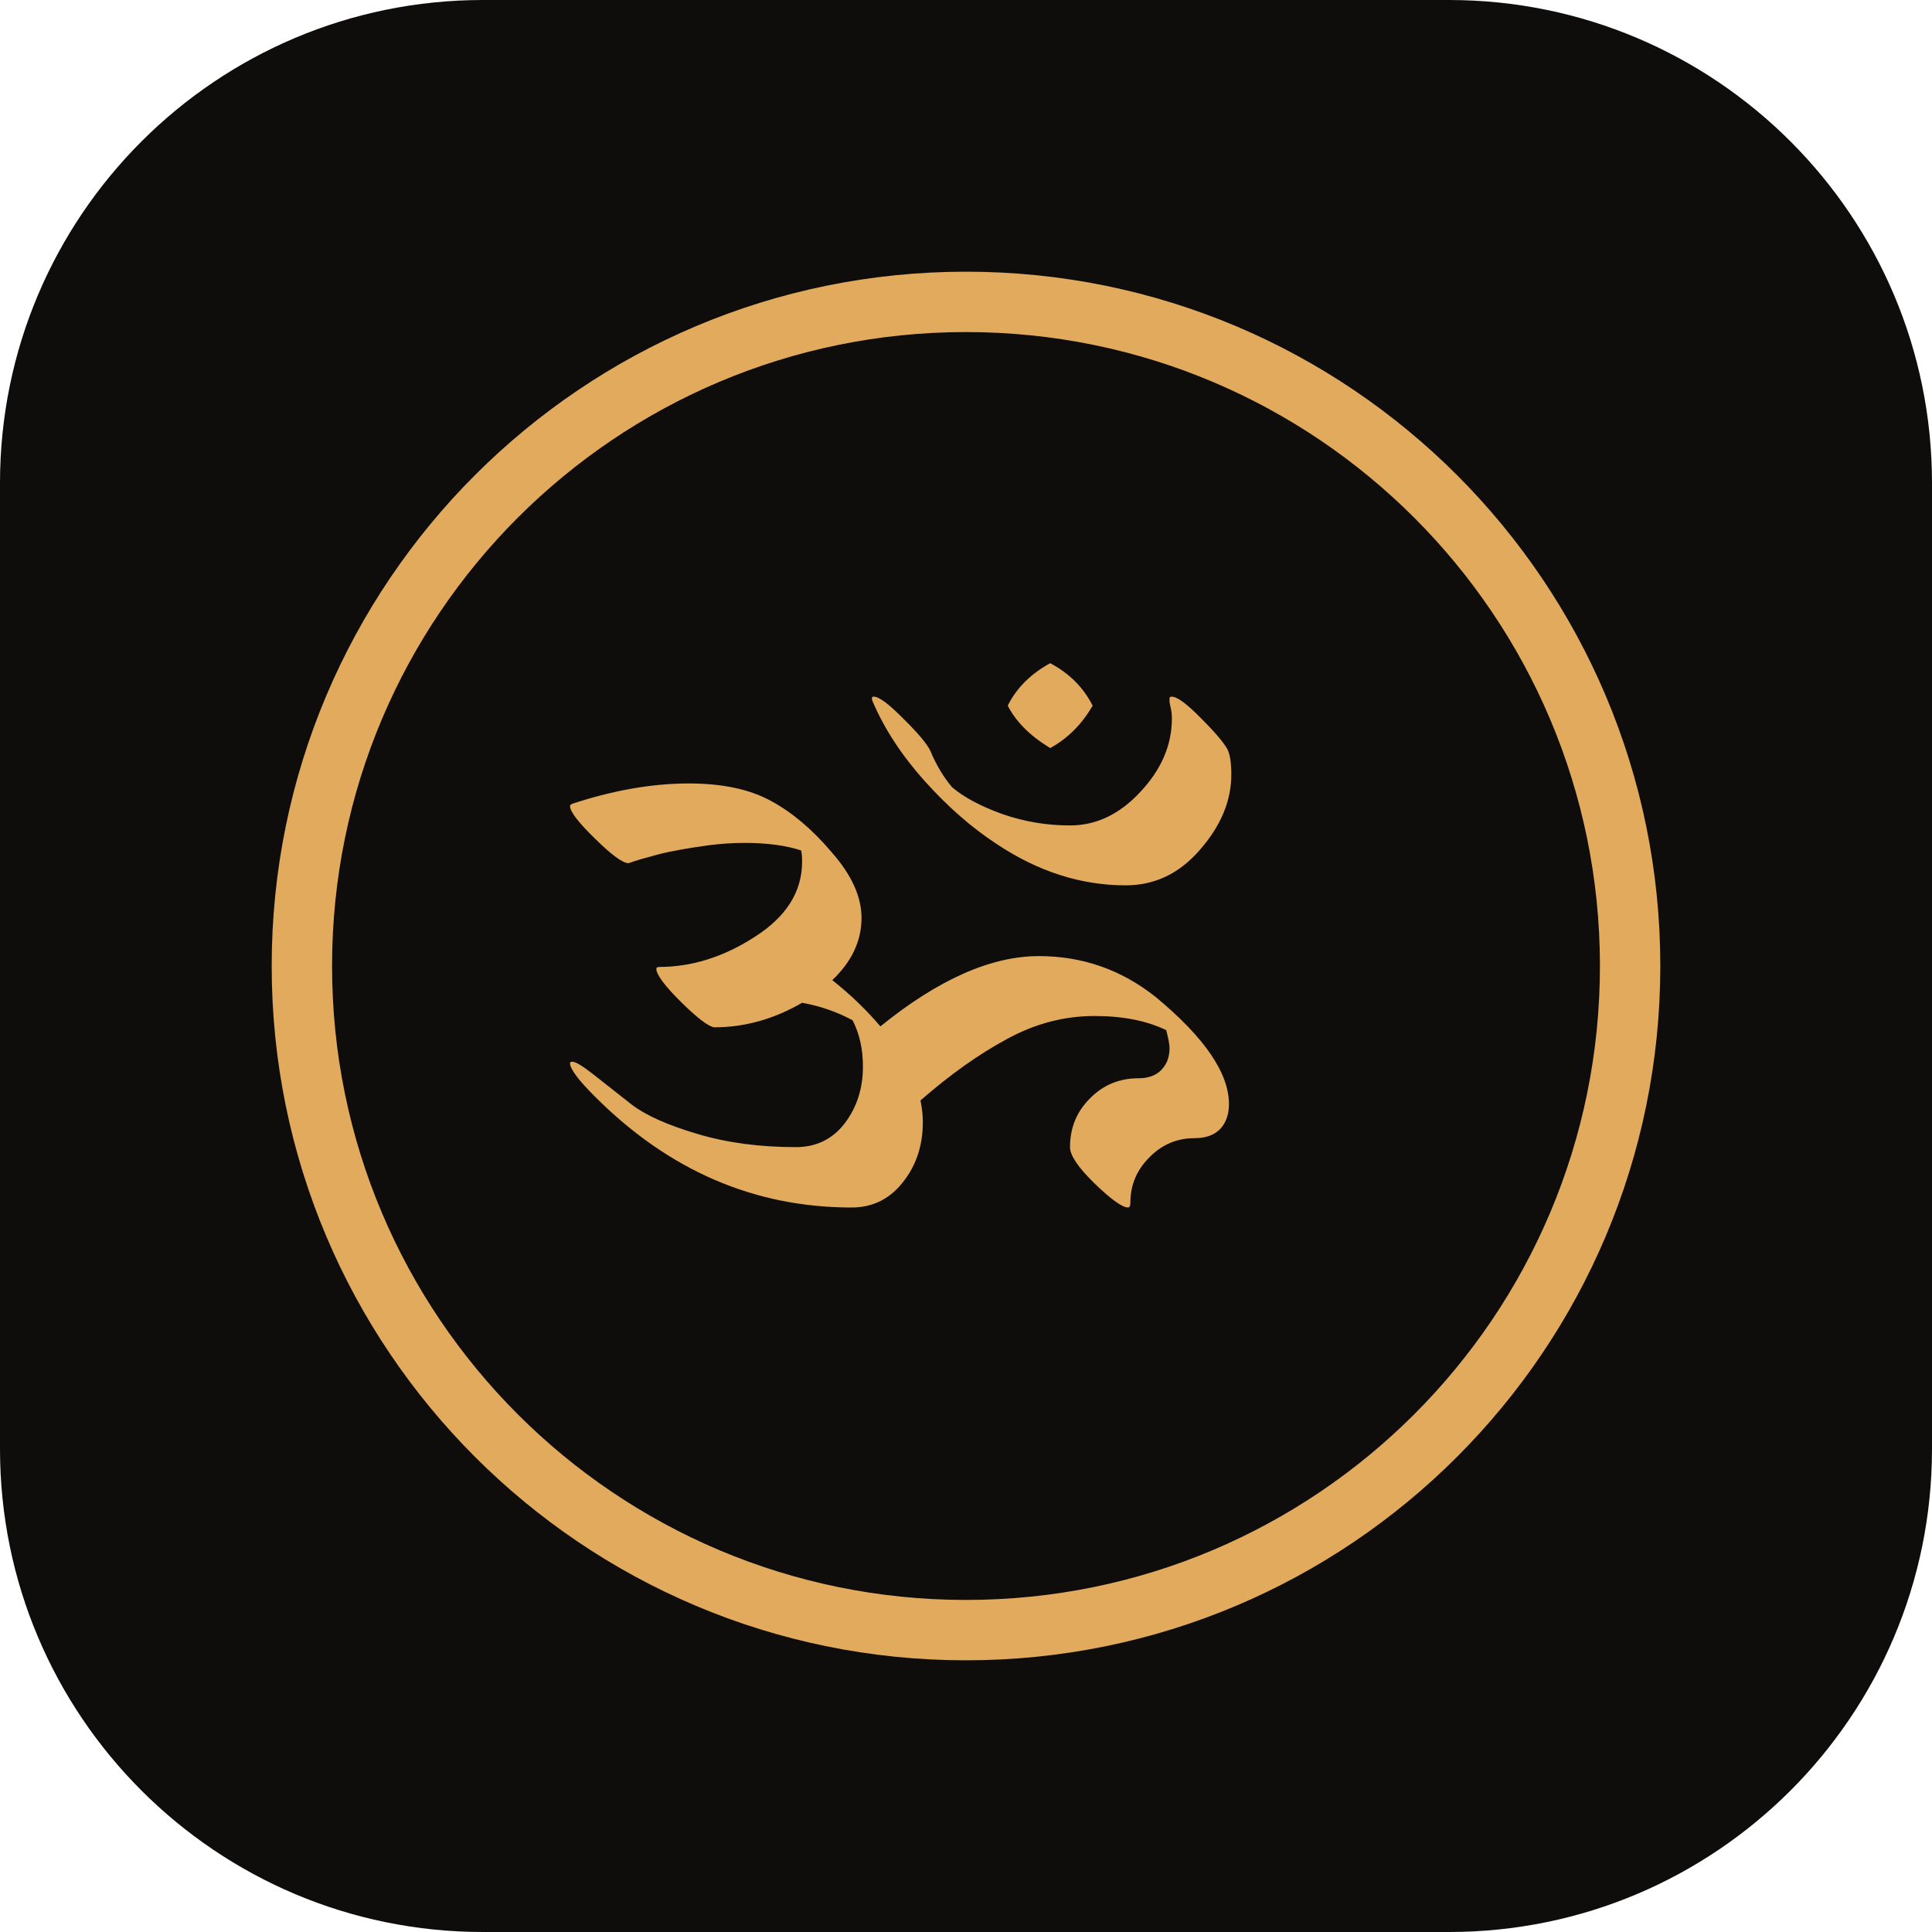
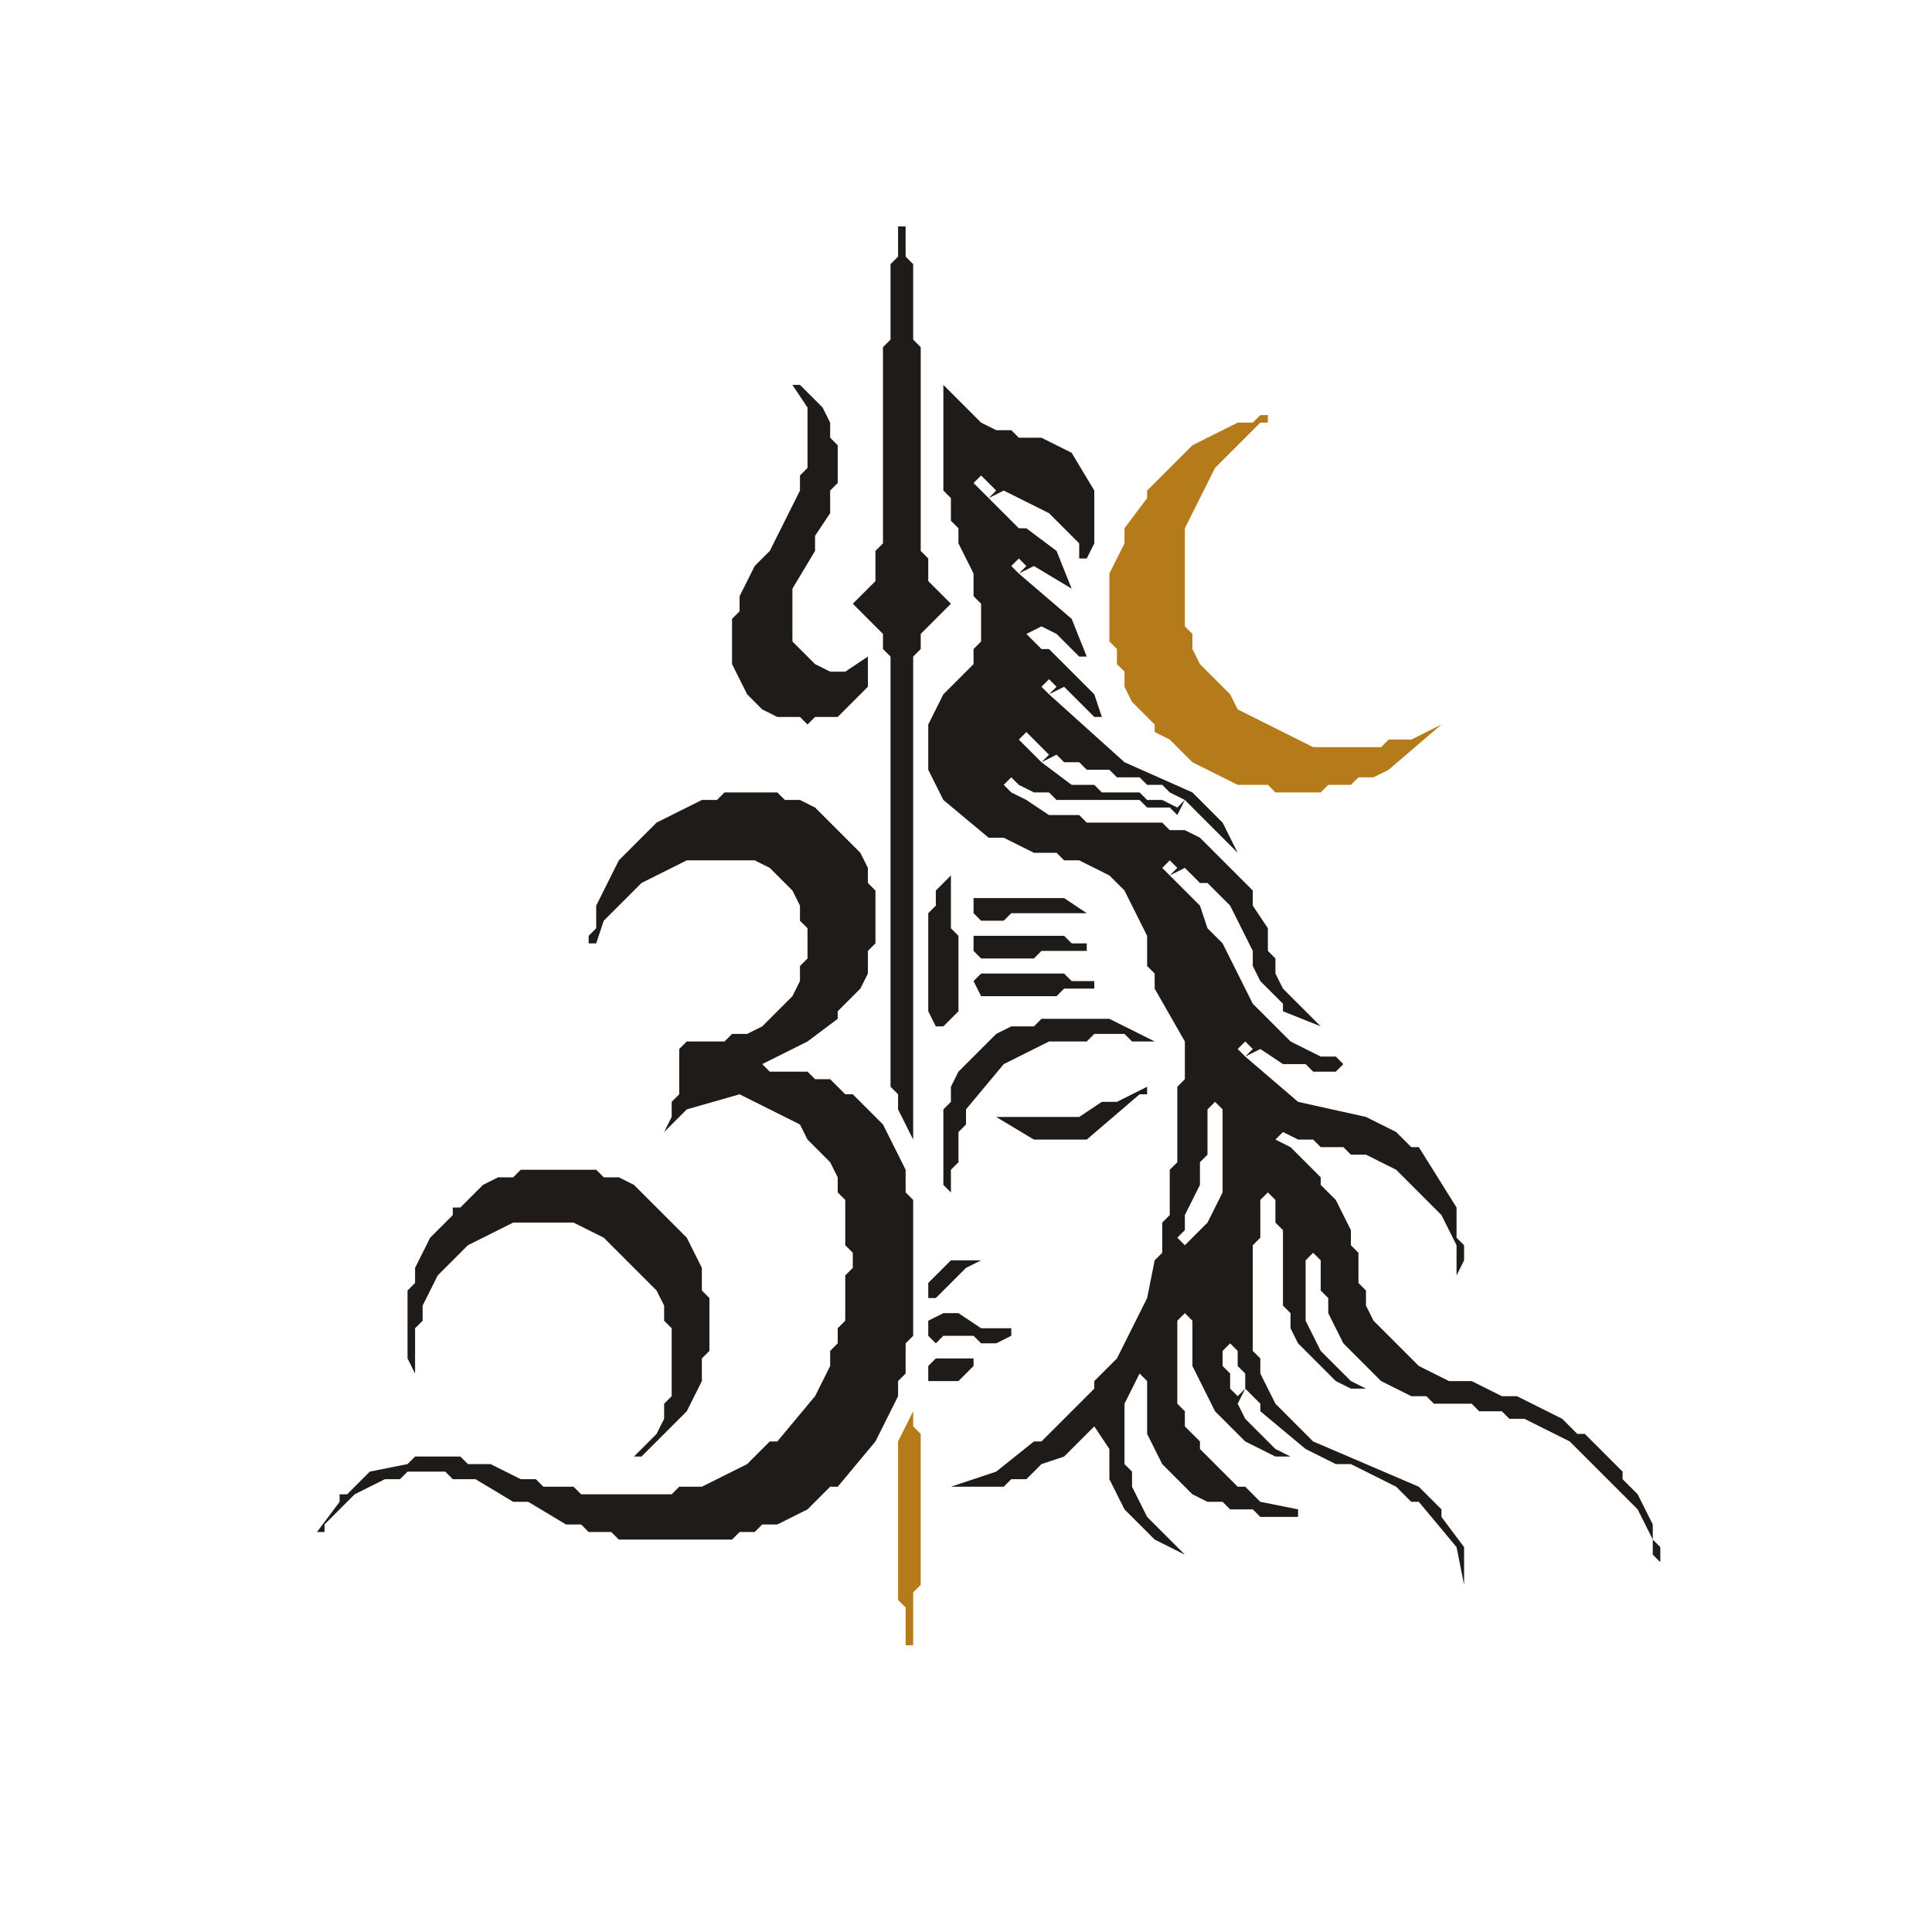
- <svg xmlns="http://www.w3.org/2000/svg" viewBox="0 0 64 64">
-   <rect width="64" height="64" rx="16" fill="#0e0d0c" />
-   <circle cx="32" cy="32" r="22" fill="none" stroke="#e1aa5d" stroke-width="2" />
-   <text x="32" y="39" text-anchor="middle" font-size="25" fill="#e1aa5d" font-family="serif">ॐ</text>
+ <svg xmlns="http://www.w3.org/2000/svg" viewBox="0 0 256 256" role="img" aria-label="RudraNāda">
+   <path fill="#1e1b18" fill-rule="evenodd" d="M123,183 L127,183 L129,181 L129,180 L124,180 L123,181ZM123,175 L123,177 L124,178 L125,177 L129,177 L130,178 L132,178 L134,177 L134,176 L130,176 L127,174 L125,174ZM130,167 L126,167 L123,170 L123,172 L124,172 L128,168ZM64,157 L61,160 L60,160 L60,161 L57,164 L55,168 L55,170 L54,171 L54,180 L55,182 L55,176 L56,175 L56,173 L58,169 L62,165 L68,162 L76,162 L80,164 L87,171 L88,173 L88,175 L89,176 L89,185 L88,186 L88,188 L87,190 L84,193 L85,193 L91,187 L93,183 L93,180 L94,179 L94,172 L93,171 L93,168 L91,164 L84,157 L82,156 L80,156 L79,155 L69,155 L68,156 L66,156ZM152,144 L148,146 L146,146 L143,148 L132,148 L137,151 L144,151 L151,145 L152,145ZM153,138 L147,135 L138,135 L137,136 L134,136 L132,137 L127,142 L126,144 L126,146 L125,147 L125,157 L126,158 L126,160 L126,155 L127,154 L127,150 L128,149 L128,147 L133,141 L139,138 L144,138 L145,137 L149,137 L150,138ZM129,130 L130,132 L140,132 L141,131 L145,131 L145,130 L142,130 L141,129 L130,129ZM129,124 L129,126 L130,127 L137,127 L138,126 L144,126 L144,125 L142,125 L141,124ZM129,119 L129,121 L130,122 L133,122 L134,121 L144,121 L141,119ZM126,116 L124,118 L124,120 L123,121 L123,134 L124,136 L125,136 L127,134 L127,124 L126,123ZM108,107 L106,106 L104,106 L103,105 L96,105 L95,106 L93,106 L87,109 L82,114 L79,120 L79,123 L78,124 L78,125 L79,125 L80,122 L85,117 L91,114 L100,114 L102,115 L105,118 L106,120 L106,122 L107,123 L107,127 L106,128 L106,130 L105,132 L101,136 L99,137 L97,137 L96,138 L91,138 L90,139 L90,145 L89,146 L89,148 L88,150 L91,147 L98,145 L106,149 L107,151 L110,154 L111,156 L111,158 L112,159 L112,165 L113,166 L113,168 L112,169 L112,175 L111,176 L111,178 L110,179 L110,181 L108,185 L103,191 L102,191 L99,194 L93,197 L90,197 L89,198 L77,198 L76,197 L72,197 L71,196 L69,196 L65,194 L62,194 L61,193 L55,193 L54,194 L49,195 L46,198 L45,198 L45,199 L42,203 L43,203 L43,202 L47,198 L51,196 L53,196 L54,195 L59,195 L60,196 L63,196 L68,199 L70,199 L75,202 L77,202 L78,203 L81,203 L82,204 L97,204 L98,203 L100,203 L101,202 L103,202 L107,200 L110,197 L111,197 L116,191 L119,185 L119,183 L120,182 L120,178 L121,177 L121,159 L120,158 L120,155 L117,149 L113,145 L112,145 L110,143 L108,143 L107,142 L102,142 L101,141 L107,138 L111,135 L111,134 L114,131 L115,129 L115,126 L116,125 L116,118 L115,117 L115,115 L114,113ZM125,51 L125,65 L126,66 L126,69 L127,70 L127,72 L129,76 L129,79 L130,80 L130,85 L129,86 L129,88 L125,92 L123,96 L123,102 L125,106 L131,111 L133,111 L137,113 L140,113 L141,114 L143,114 L147,116 L149,118 L152,124 L152,128 L153,129 L153,131 L157,138 L157,143 L156,144 L156,154 L155,155 L155,161 L154,162 L154,166 L153,167 L152,172 L148,180 L145,183 L145,184 L138,191 L137,191 L132,195 L126,197 L133,197 L134,196 L136,196 L138,194 L141,193 L145,189 L147,192 L147,196 L149,200 L153,204 L157,206 L152,201 L150,197 L150,195 L149,194 L149,186 L151,182 L152,183 L152,190 L154,194 L158,198 L160,199 L162,199 L163,200 L166,200 L167,201 L172,201 L172,200 L167,199 L165,197 L164,197 L159,192 L159,191 L157,189 L157,187 L156,186 L156,175 L157,174 L158,175 L158,181 L161,187 L165,191 L169,193 L171,193 L169,192 L165,188 L164,186 L165,184 L167,186 L167,187 L173,192 L177,194 L179,194 L185,197 L187,199 L188,199 L193,205 L194,210 L194,205 L191,201 L191,200 L188,197 L174,191 L169,186 L167,182 L167,180 L166,179 L166,165 L167,164 L167,159 L168,158 L169,159 L169,162 L170,163 L170,173 L171,174 L171,176 L172,178 L177,183 L179,184 L181,184 L179,183 L175,179 L173,175 L173,167 L174,166 L175,167 L175,171 L176,172 L176,174 L178,178 L183,183 L187,185 L189,185 L190,186 L195,186 L196,187 L199,187 L200,188 L202,188 L208,191 L217,200 L219,204 L219,206 L220,207 L220,205 L219,204 L219,202 L217,198 L215,196 L215,195 L210,190 L209,190 L207,188 L201,185 L199,185 L195,183 L192,183 L188,181 L182,175 L181,173 L181,171 L180,170 L180,166 L179,165 L179,163 L177,159 L175,157 L175,156 L171,152 L172,151 L174,151 L175,152 L178,152 L179,153 L181,153 L185,155 L191,161 L193,165 L193,169 L194,167 L194,165 L193,164 L193,160 L188,152 L187,152 L185,150 L181,148 L172,146 L165,140 L167,139 L170,141 L173,141 L174,142 L177,142 L178,141 L180,141 L178,141 L177,140 L175,140 L171,138 L166,133 L162,125 L160,123 L159,120 L155,116 L157,115 L159,117 L160,117 L163,120 L166,126 L166,128 L167,130 L170,133 L170,134 L175,136 L170,131 L169,129 L169,127 L168,126 L168,123 L166,120 L166,118 L159,111 L157,110 L155,110 L154,109 L144,109 L143,108 L139,108 L136,106 L137,105 L139,105 L140,106 L151,106 L152,107 L155,107 L156,108 L157,106 L164,113 L162,109 L158,105 L149,101 L139,92 L141,91 L145,95 L146,95 L145,92 L139,86 L138,86 L136,84 L138,83 L140,84 L143,87 L144,87 L142,82 L135,76 L137,75 L142,78 L140,73 L136,70 L135,70 L131,66 L133,65 L139,68 L143,72 L143,74 L144,74 L145,72 L145,65 L142,60 L138,58 L135,58 L134,57 L132,57 L130,56ZM164,181 L165,182 L165,184 L164,185 L163,184 L163,182ZM163,178 L164,179 L164,181 L163,182 L162,181 L162,179ZM156,164 L157,163 L158,164 L157,165ZM169,151 L170,150 L172,151 L171,152ZM161,146 L162,147 L162,158 L160,162 L158,164 L157,163 L157,161 L159,157 L159,154 L160,153 L160,147ZM164,139 L165,138 L166,139 L165,140ZM154,115 L155,114 L156,115 L155,116ZM154,106 L155,105 L157,106 L156,107ZM151,105 L152,104 L154,104 L155,105 L154,106 L152,106ZM134,105 L135,104 L137,105 L136,106ZM133,104 L134,103 L135,104 L134,105ZM138,101 L140,100 L141,101 L143,101 L144,102 L147,102 L148,103 L151,103 L152,104 L151,105 L146,105 L145,104 L142,104ZM137,100 L138,99 L139,100 L138,101ZM136,99 L137,98 L138,99 L137,100ZM135,98 L136,97 L137,98 L136,99ZM138,91 L139,90 L140,91 L139,92ZM134,75 L135,74 L136,75 L135,76ZM130,65 L131,64 L132,65 L131,66ZM129,64 L130,63 L131,64 L130,65ZM105,51 L107,54 L107,62 L106,63 L106,65 L102,73 L100,75 L98,79 L98,81 L97,82 L97,88 L99,92 L101,94 L103,95 L106,95 L107,96 L108,95 L111,95 L115,91 L115,87 L112,89 L110,89 L108,88 L105,85 L105,78 L108,73 L108,71 L110,68 L110,65 L111,64 L111,59 L110,58 L110,56 L109,54 L106,51ZM119,30 L119,34 L118,35 L118,45 L117,46 L117,72 L116,73 L116,77 L113,80 L117,84 L117,86 L118,87 L118,144 L119,145 L119,147 L121,151 L121,87 L122,86 L122,84 L126,80 L123,77 L123,74 L122,73 L122,46 L121,45 L121,35 L120,34 L120,30Z" />
+   <path fill="#b57a1a" fill-rule="evenodd" d="M121,187 L119,191 L119,212 L120,213 L120,218 L121,218 L121,211 L122,210 L122,190 L121,189ZM167,55 L166,56 L164,56 L158,59 L152,65 L152,66 L149,70 L149,72 L147,76 L147,85 L148,86 L148,88 L149,89 L149,91 L150,93 L153,96 L153,97 L155,98 L158,101 L164,104 L168,104 L169,105 L175,105 L176,104 L179,104 L180,103 L182,103 L184,102 L191,96 L187,98 L184,98 L183,99 L174,99 L164,94 L163,92 L159,88 L158,86 L158,84 L157,83 L157,70 L161,62 L167,56 L168,56 L168,55Z" />
</svg>
